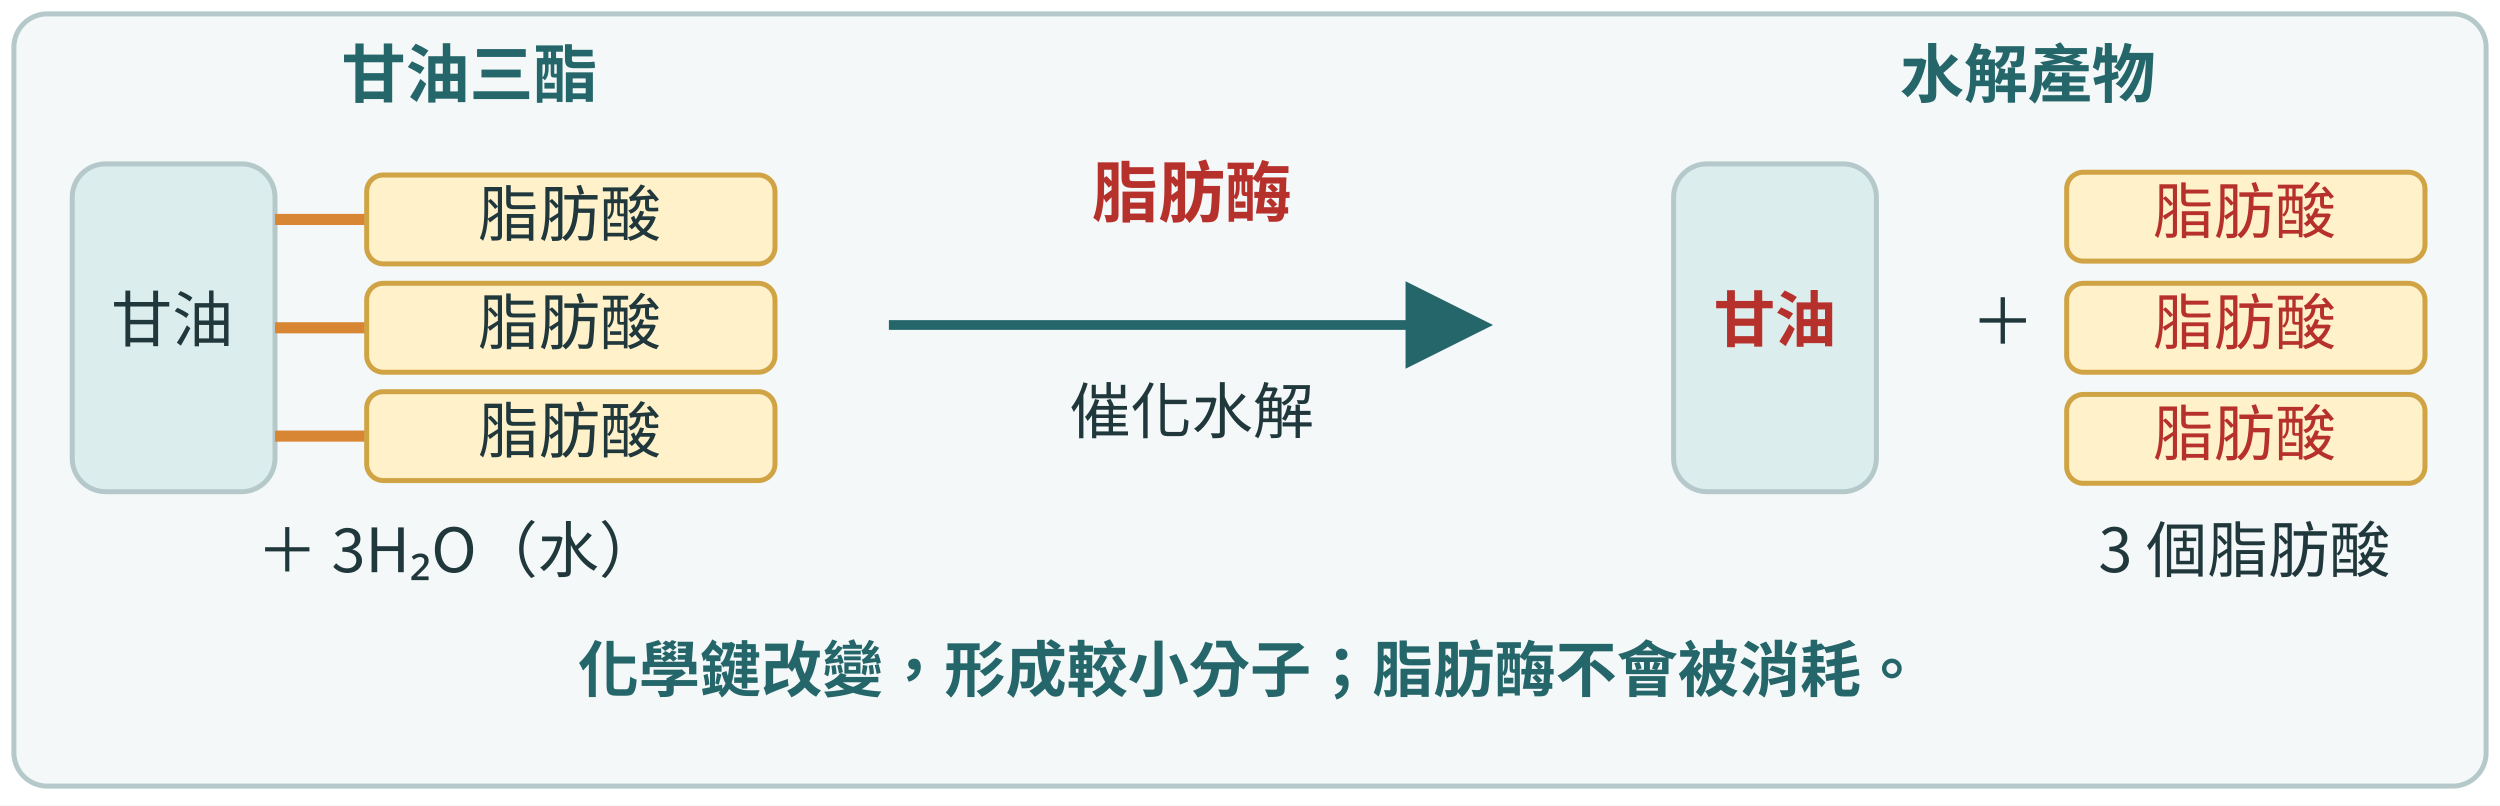
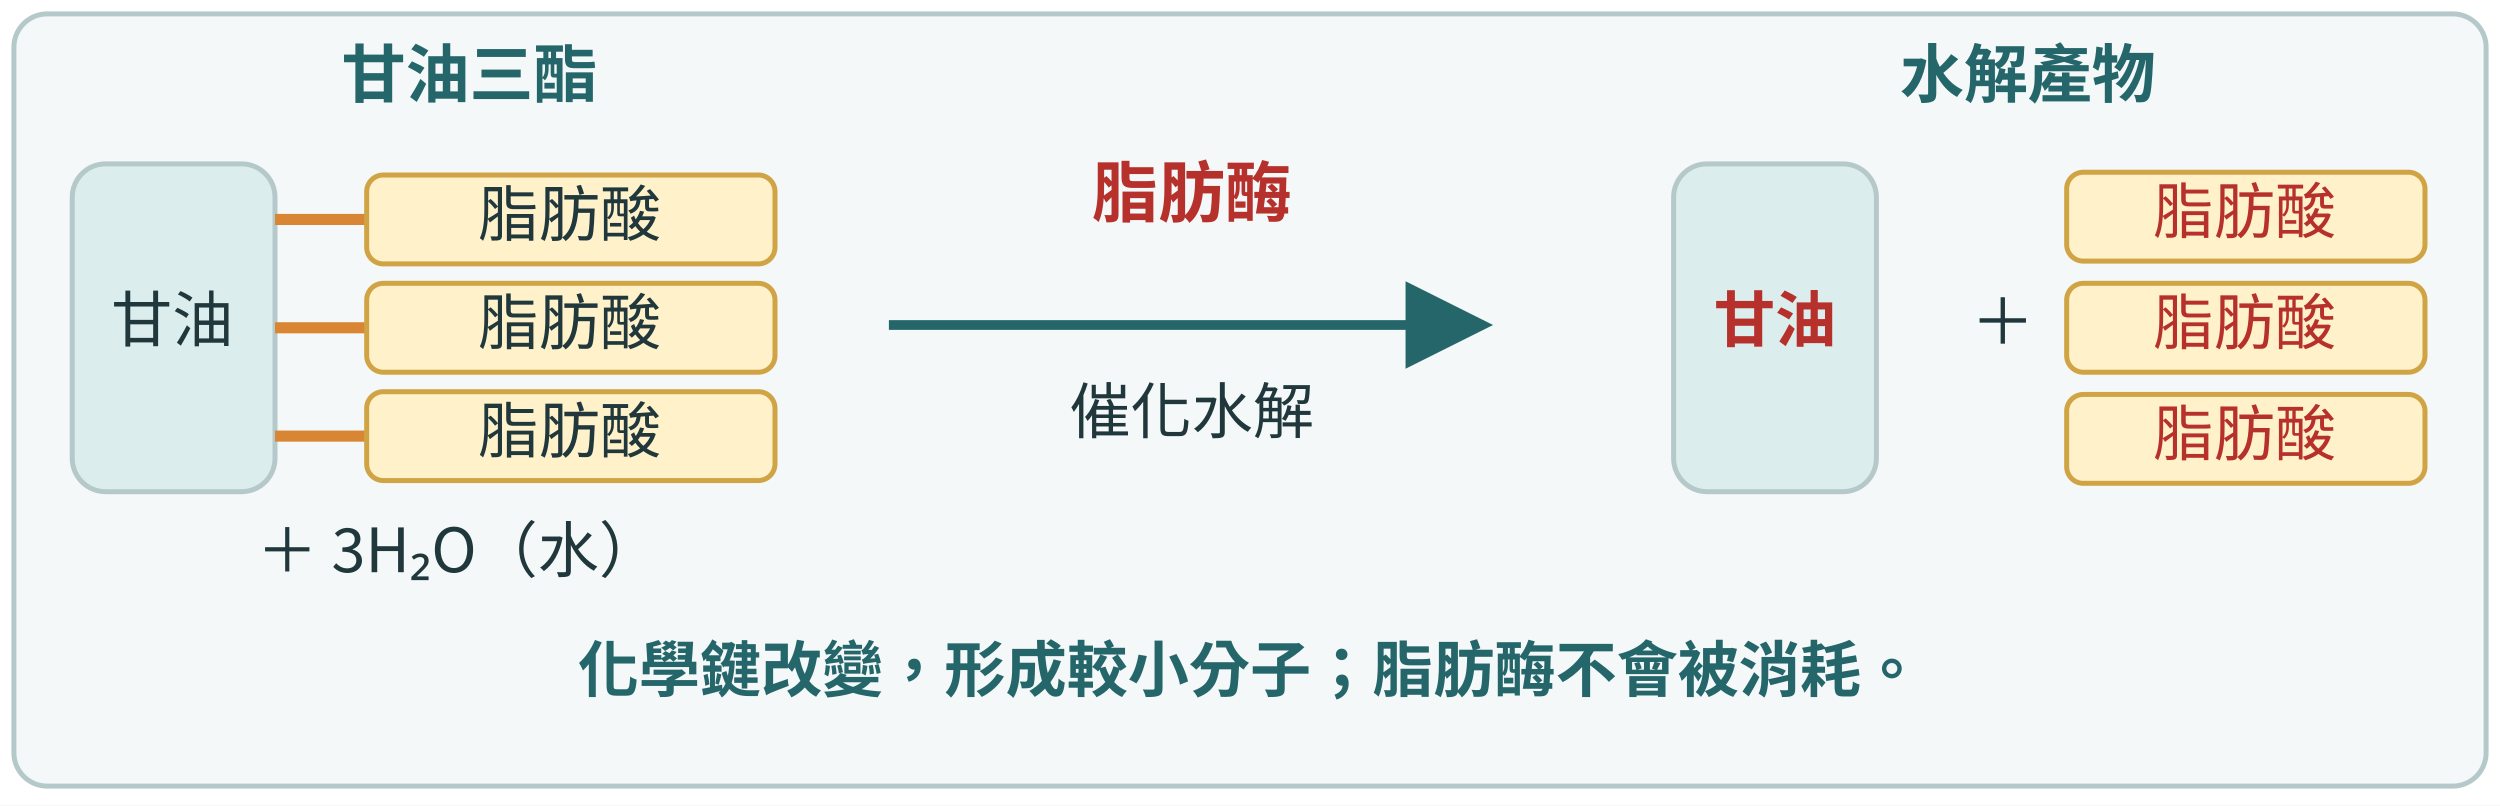
<svg xmlns="http://www.w3.org/2000/svg" width="900" height="290" viewBox="0 0 900 290">
  <defs>
    <marker id="arrow" markerWidth="9" markerHeight="9" refX="8" refY="4.5" orient="auto">
      <path d="M0 0 L9 4.5 L0 9 Z" fill="#25666a" />
    </marker>
  </defs>
  <rect width="900" height="290" fill="white" />
  <g font-family="Noto Sans CJK TC, sans-serif">
    <rect x="5" y="5" width="890" height="278" rx="12" fill="#f4f8f8" stroke="#b5c9ca" stroke-width="1.8" />
    <text x="169" y="35" font-size="23" fill="#25666a" font-weight="bold" text-anchor="middle">甘油三酯</text>
    <text x="730" y="35" font-size="23" fill="#25666a" font-weight="bold" text-anchor="middle">水解產物</text>
    <rect x="26" y="59" width="73" height="118" rx="12" fill="#dcedee" stroke="#b5c9ca" stroke-width="1.8" />
    <text x="62" y="123" font-size="22" fill="#20383c" font-weight="normal" text-anchor="middle">甘油</text>
    <path d="M99 79 H132" stroke="#d88534" stroke-width="4" />
    <rect x="132" y="63" width="147" height="32" rx="6" fill="#fff1c9" stroke="#d0a445" stroke-width="1.8" />
    <text x="205" y="85" font-size="22" fill="#20383c" font-weight="normal" text-anchor="middle">脂肪酸</text>
    <path d="M99 118 H132" stroke="#d88534" stroke-width="4" />
    <rect x="132" y="102" width="147" height="32" rx="6" fill="#fff1c9" stroke="#d0a445" stroke-width="1.8" />
    <text x="205" y="124" font-size="22" fill="#20383c" font-weight="normal" text-anchor="middle">脂肪酸</text>
    <path d="M99 157 H132" stroke="#d88534" stroke-width="4" />
    <rect x="132" y="141" width="147" height="32" rx="6" fill="#fff1c9" stroke="#d0a445" stroke-width="1.8" />
    <text x="205" y="163" font-size="22" fill="#20383c" font-weight="normal" text-anchor="middle">脂肪酸</text>
    <text x="165" y="206" font-size="22" fill="#20383c" font-weight="normal" text-anchor="middle">＋ 3H₂O（水）</text>
    <path d="M320 117 H534" stroke="#25666a" stroke-width="3.5" fill="none" marker-end="url(#arrow)" />
    <text x="429" y="78" font-size="24" fill="#b7312c" font-weight="bold" text-anchor="middle">脂肪酶</text>
    <text x="429" y="156" font-size="22" fill="#20383c" font-weight="normal" text-anchor="middle">催化水解</text>
    <rect x="602.5" y="59" width="73" height="118" rx="12" fill="#dcedee" stroke="#b5c9ca" stroke-width="1.8" />
    <text x="639" y="123" font-size="22" fill="#b7312c" font-weight="bold" text-anchor="middle">甘油</text>
    <rect x="744" y="62" width="129" height="32" rx="6" fill="#fff1c9" stroke="#d0a445" stroke-width="1.8" />
    <text x="808" y="84" font-size="22" fill="#b7312c" font-weight="normal" text-anchor="middle">脂肪酸</text>
    <rect x="744" y="102" width="129" height="32" rx="6" fill="#fff1c9" stroke="#d0a445" stroke-width="1.8" />
    <text x="808" y="124" font-size="22" fill="#b7312c" font-weight="normal" text-anchor="middle">脂肪酸</text>
    <rect x="744" y="142" width="129" height="32" rx="6" fill="#fff1c9" stroke="#d0a445" stroke-width="1.8" />
    <text x="808" y="164" font-size="22" fill="#b7312c" font-weight="normal" text-anchor="middle">脂肪酸</text>
    <text x="721" y="124" font-size="23" fill="#20383c" font-weight="normal" text-anchor="middle">＋</text>
-     <text x="808" y="206" font-size="22" fill="#20383c" font-weight="normal" text-anchor="middle">3 個脂肪酸</text>
    <text x="450" y="249" font-size="22" fill="#25666a" font-weight="bold" text-anchor="middle">化學鍵改變，形成較小分子；脂肪酶不會被消耗。</text>
  </g>
</svg>
